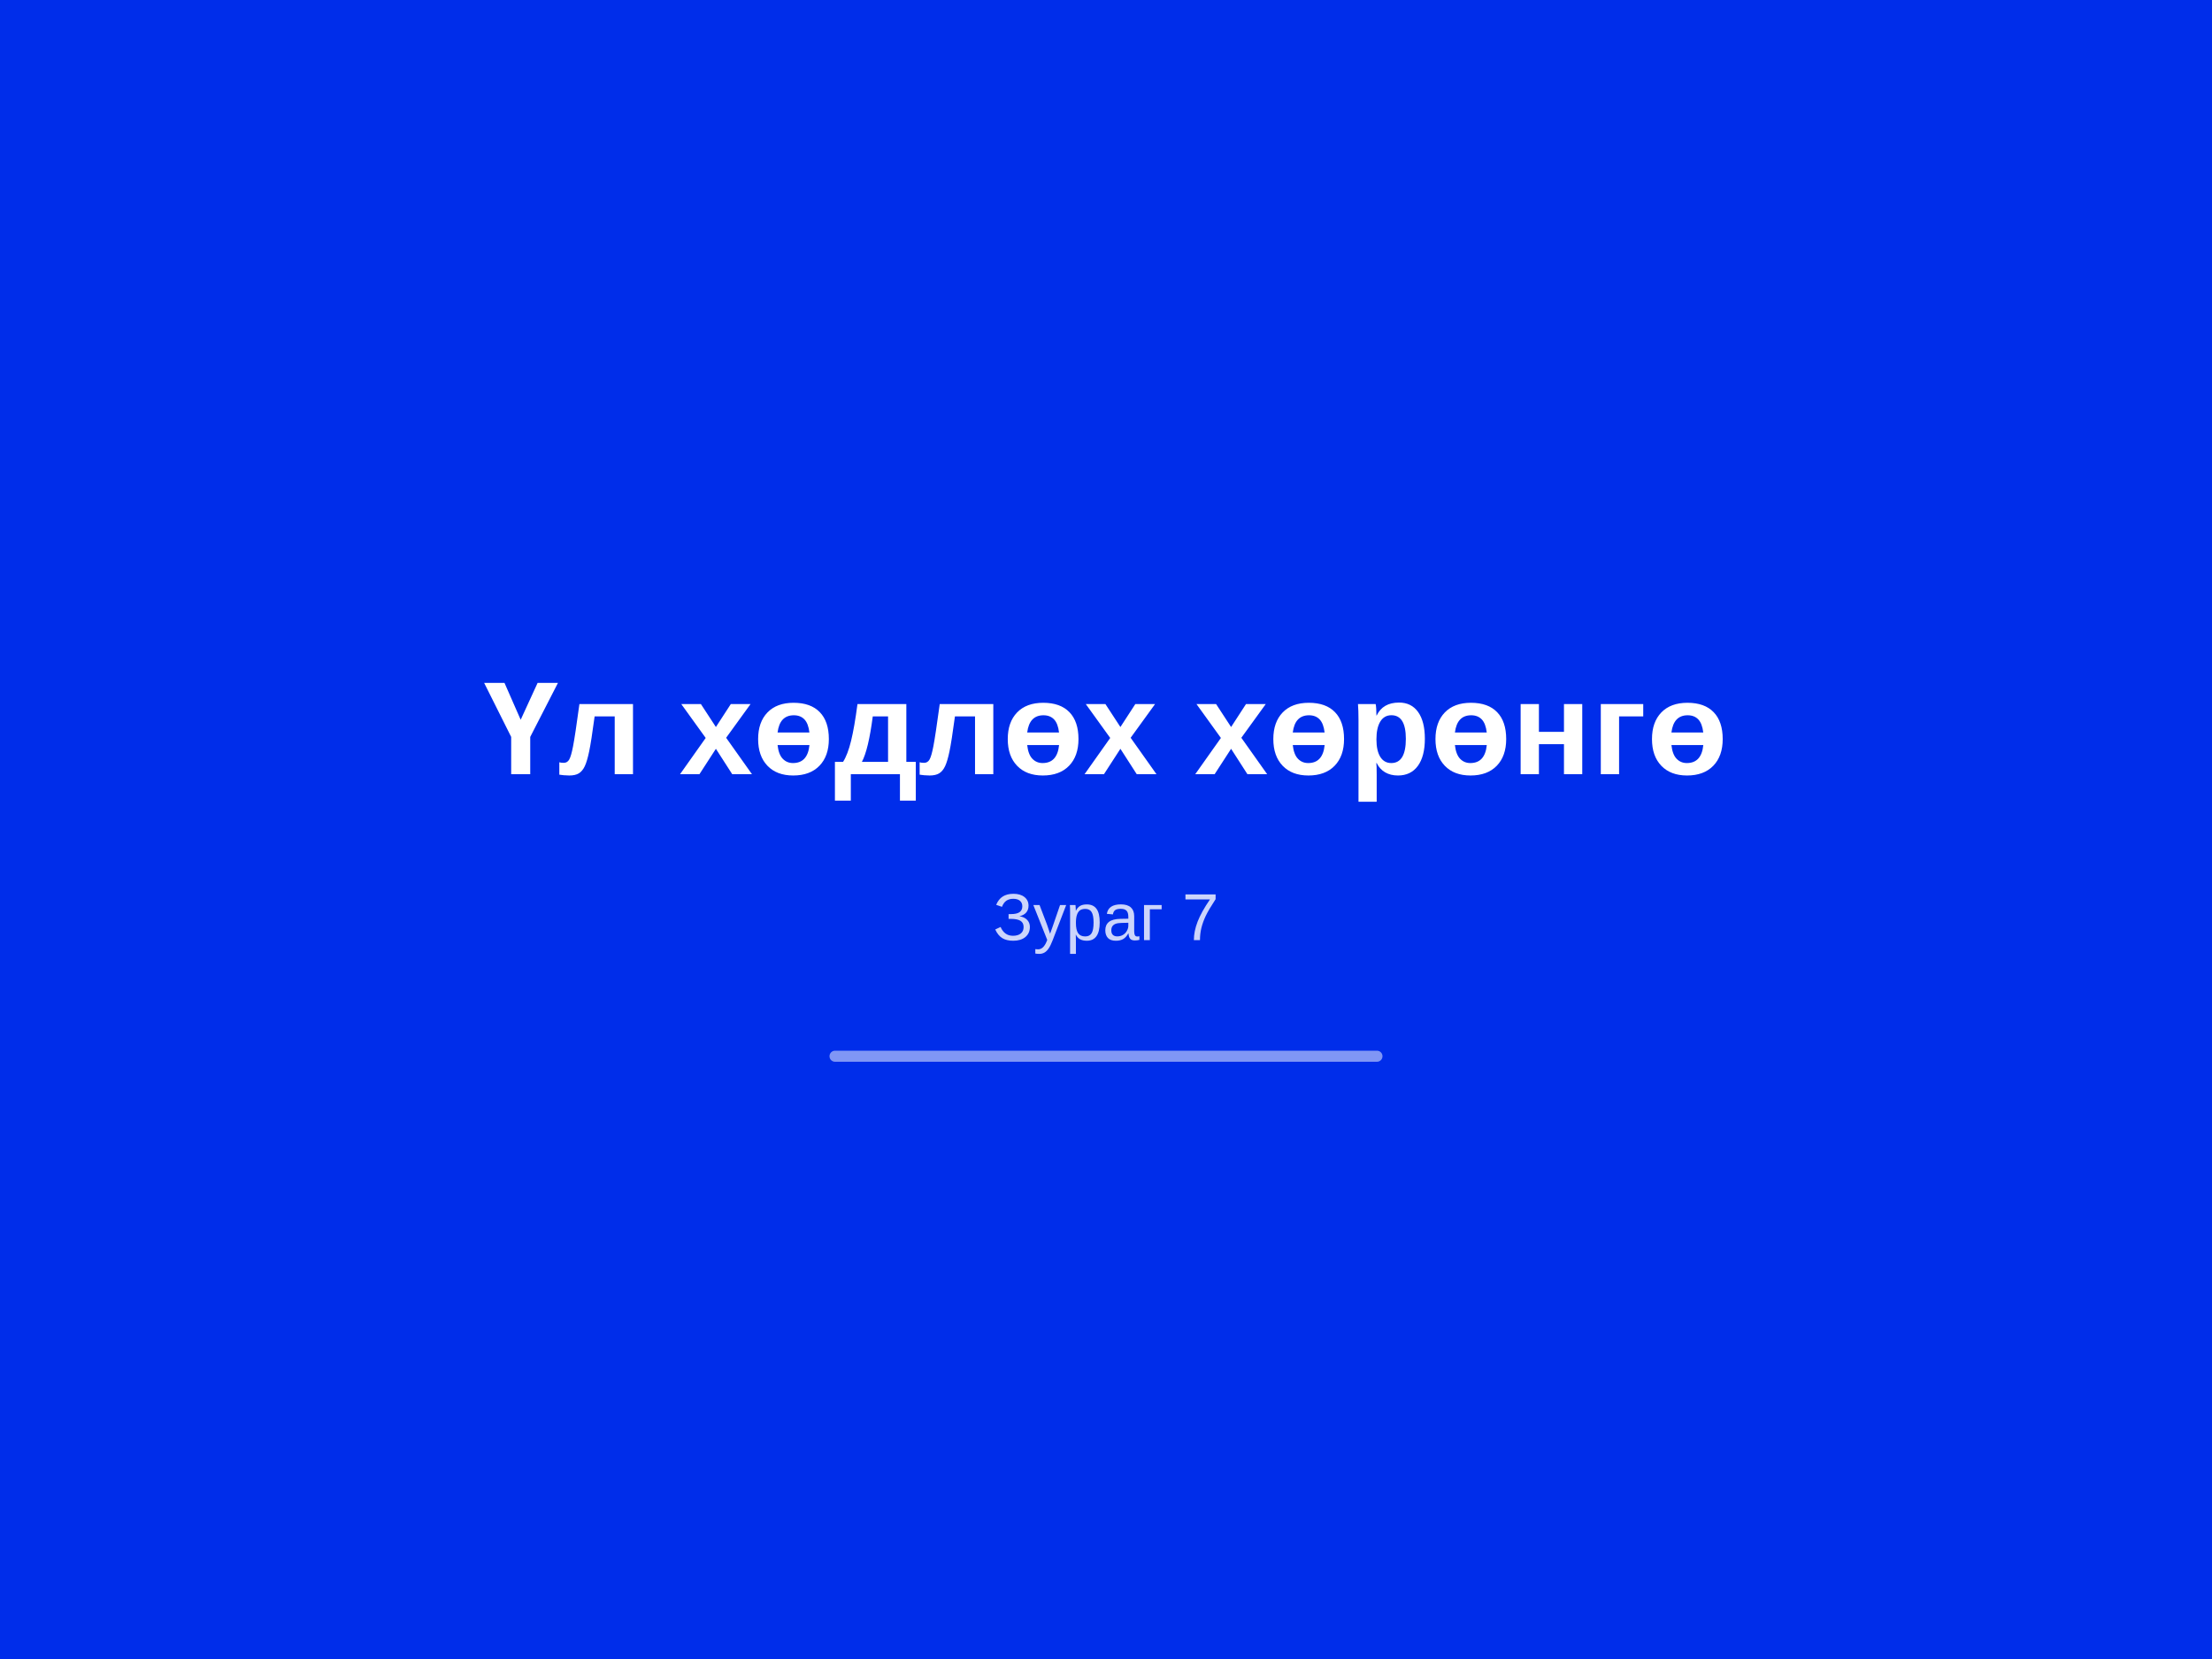
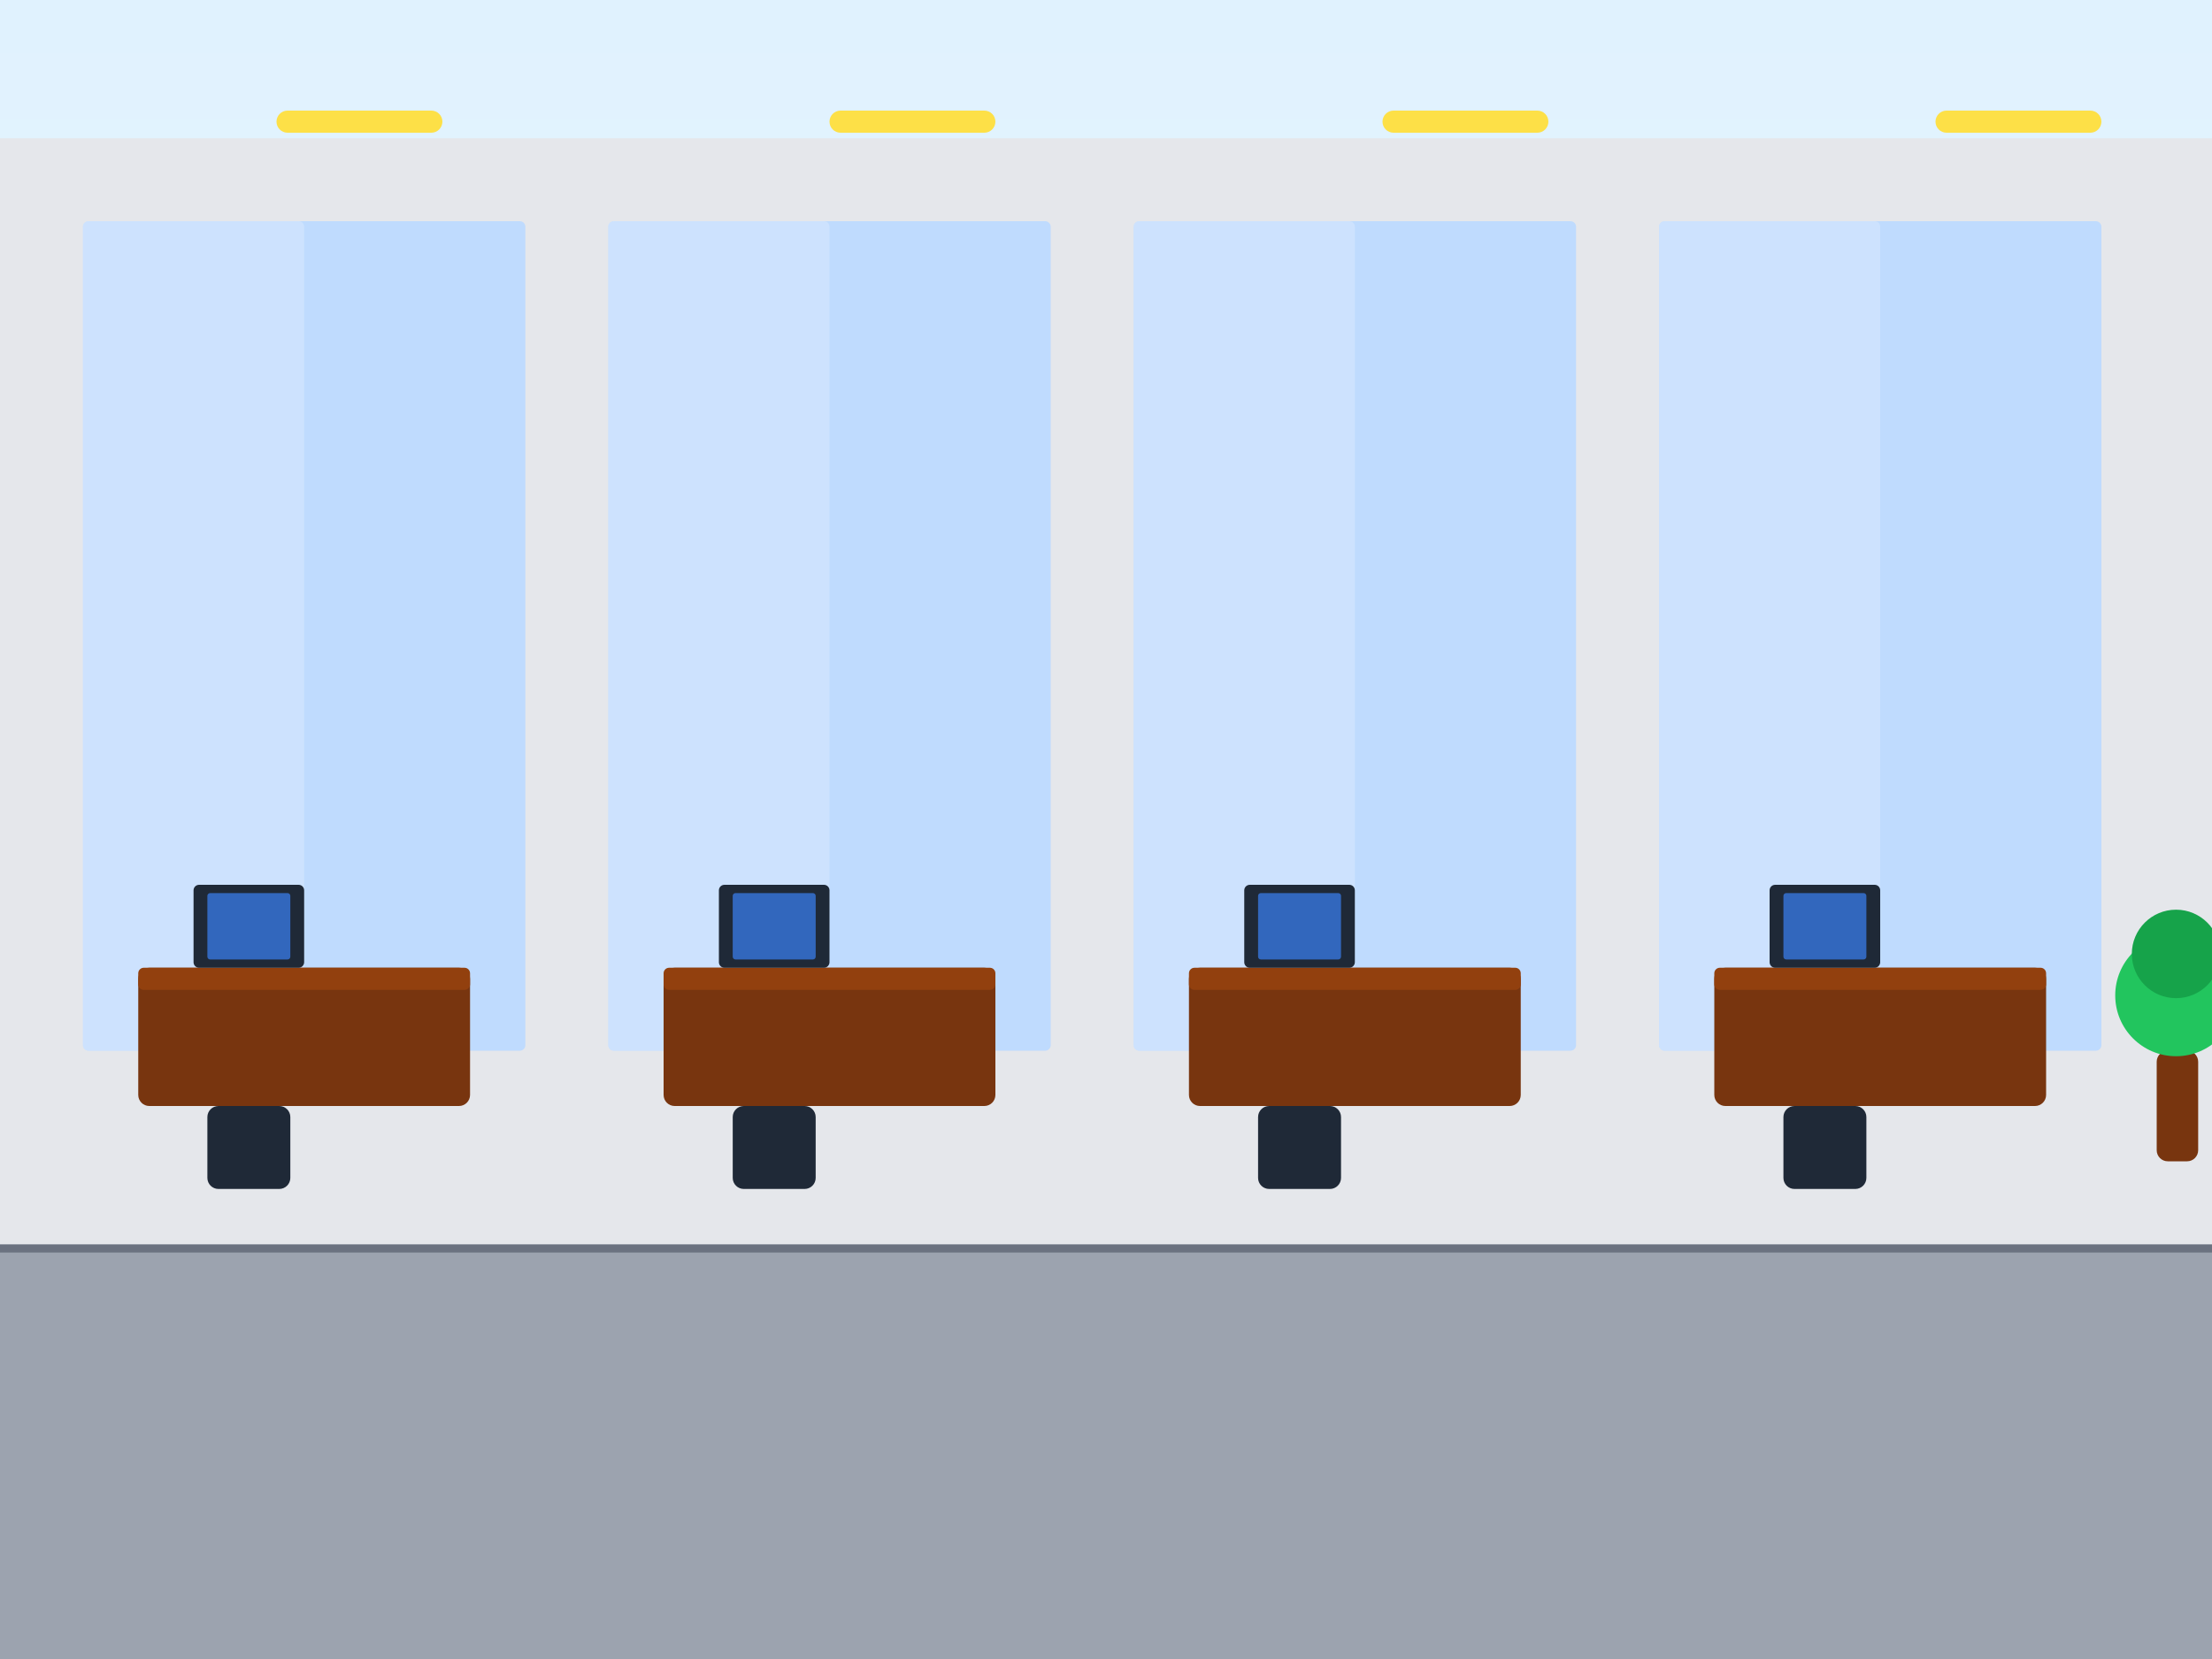
<svg xmlns="http://www.w3.org/2000/svg" width="800" height="600" viewBox="0 0 800 600">
-   <rect width="800" height="600" fill="#002dea" />
-   <text x="400" y="280" font-family="Arial" font-size="48" fill="white" text-anchor="middle" font-weight="bold">Үл хөдлөх хөрөнгө</text>
-   <text x="400" y="340" font-family="Arial" font-size="24" fill="rgba(255,255,255,0.8)" text-anchor="middle">Зураг 7</text>
-   <rect x="300" y="380" width="200" height="4" rx="2" fill="rgba(255,255,255,0.5)" />
+   <defs>
+     <linearGradient id="of6" x1="0" y1="0" x2="0" y2="1">
+       <stop offset="0%" stop-color="#E0F2FE" />
+       <stop offset="100%" stop-color="#F0F9FF" />
+     </linearGradient>
+   </defs>
+   <rect width="800" height="600" fill="url(#of6)" />
+   <rect x="0" y="450" width="800" height="150" fill="#9CA3AF" />
+   <rect x="0" y="450" width="800" height="3" fill="#6B7280" />
+   <rect x="0" y="50" width="800" height="400" fill="#E5E7EB" />
+   <rect x="30" y="80" width="160" height="300" fill="#BFDBFE" rx="2" />
+   <rect x="30" y="80" width="80" height="300" fill="#DBEAFE" rx="2" opacity="0.5" />
+   <rect x="220" y="80" width="160" height="300" fill="#BFDBFE" rx="2" />
+   <rect x="220" y="80" width="80" height="300" fill="#DBEAFE" rx="2" opacity="0.5" />
+   <rect x="410" y="80" width="160" height="300" fill="#BFDBFE" rx="2" />
+   <rect x="410" y="80" width="80" height="300" fill="#DBEAFE" rx="2" opacity="0.5" />
+   <rect x="600" y="80" width="160" height="300" fill="#BFDBFE" rx="2" />
+   <rect x="600" y="80" width="80" height="300" fill="#DBEAFE" rx="2" opacity="0.5" />
+   <rect x="50" y="350" width="120" height="50" fill="#78350F" rx="4" />
+   <rect x="50" y="350" width="120" height="8" fill="#92400E" rx="2" />
+   <rect x="240" y="350" width="120" height="50" fill="#78350F" rx="4" />
+   <rect x="240" y="350" width="120" height="8" fill="#92400E" rx="2" />
+   <rect x="430" y="350" width="120" height="50" fill="#78350F" rx="4" />
+   <rect x="430" y="350" width="120" height="8" fill="#92400E" rx="2" />
+   <rect x="620" y="350" width="120" height="50" fill="#78350F" rx="4" />
+   <rect x="620" y="350" width="120" height="8" fill="#92400E" rx="2" />
+   <rect x="70" y="320" width="40" height="30" fill="#1F2937" rx="2" />
+   <rect x="75" y="323" width="30" height="24" fill="#3B82F6" rx="1" opacity="0.7" />
+   <rect x="260" y="320" width="40" height="30" fill="#1F2937" rx="2" />
+   <rect x="265" y="323" width="30" height="24" fill="#3B82F6" rx="1" opacity="0.7" />
+   <rect x="450" y="320" width="40" height="30" fill="#1F2937" rx="2" />
+   <rect x="455" y="323" width="30" height="24" fill="#3B82F6" rx="1" opacity="0.7" />
+   <rect x="640" y="320" width="40" height="30" fill="#1F2937" rx="2" />
+   <rect x="645" y="323" width="30" height="24" fill="#3B82F6" rx="1" opacity="0.7" />
+   <rect x="75" y="400" width="30" height="30" fill="#1F2937" rx="4" />
+   <rect x="265" y="400" width="30" height="30" fill="#1F2937" rx="4" />
+   <rect x="455" y="400" width="30" height="30" fill="#1F2937" rx="4" />
+   <rect x="645" y="400" width="30" height="30" fill="#1F2937" rx="4" />
+   <rect x="100" y="40" width="60" height="8" fill="#FDE047" rx="4" />
+   <rect x="300" y="40" width="60" height="8" fill="#FDE047" rx="4" />
+   <rect x="500" y="40" width="60" height="8" fill="#FDE047" rx="4" />
+   <rect x="700" y="40" width="60" height="8" fill="#FDE047" rx="4" />
+   <rect x="780" y="380" width="15" height="40" fill="#78350F" rx="4" />
+   <circle cx="787" cy="360" r="22" fill="#22C55E" />
+   <circle cx="787" cy="345" r="16" fill="#16A34A" />
</svg>
